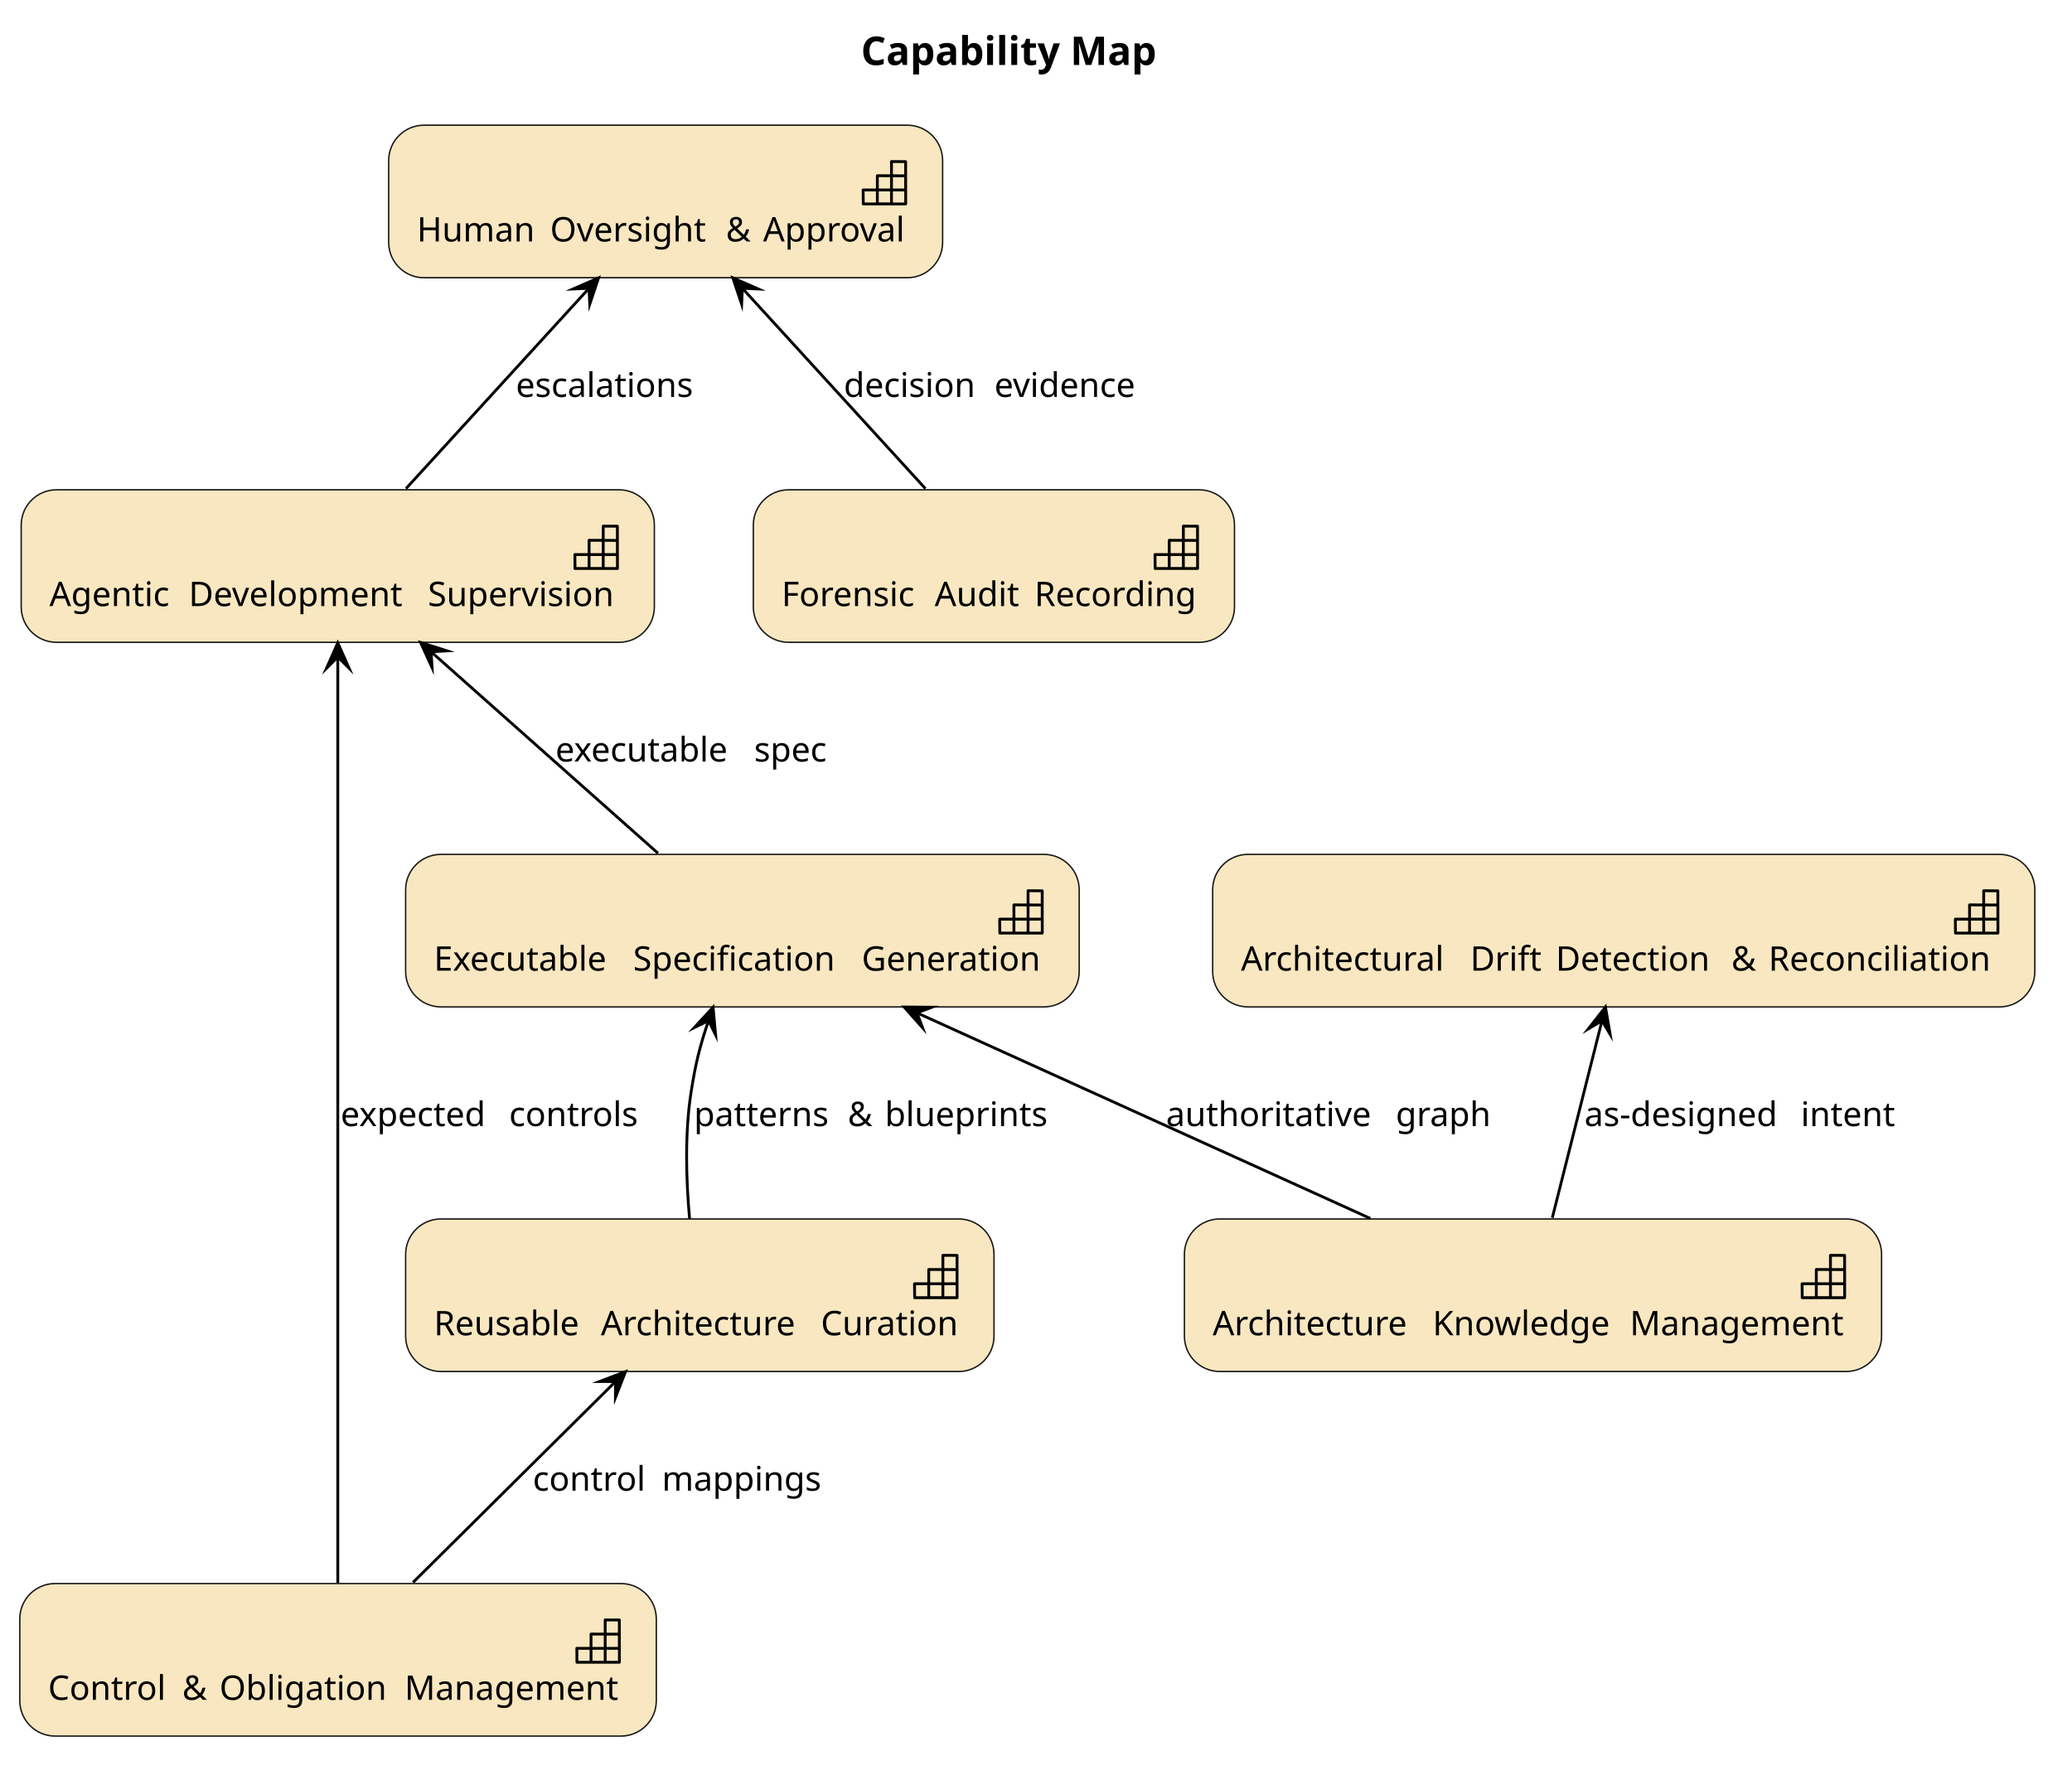
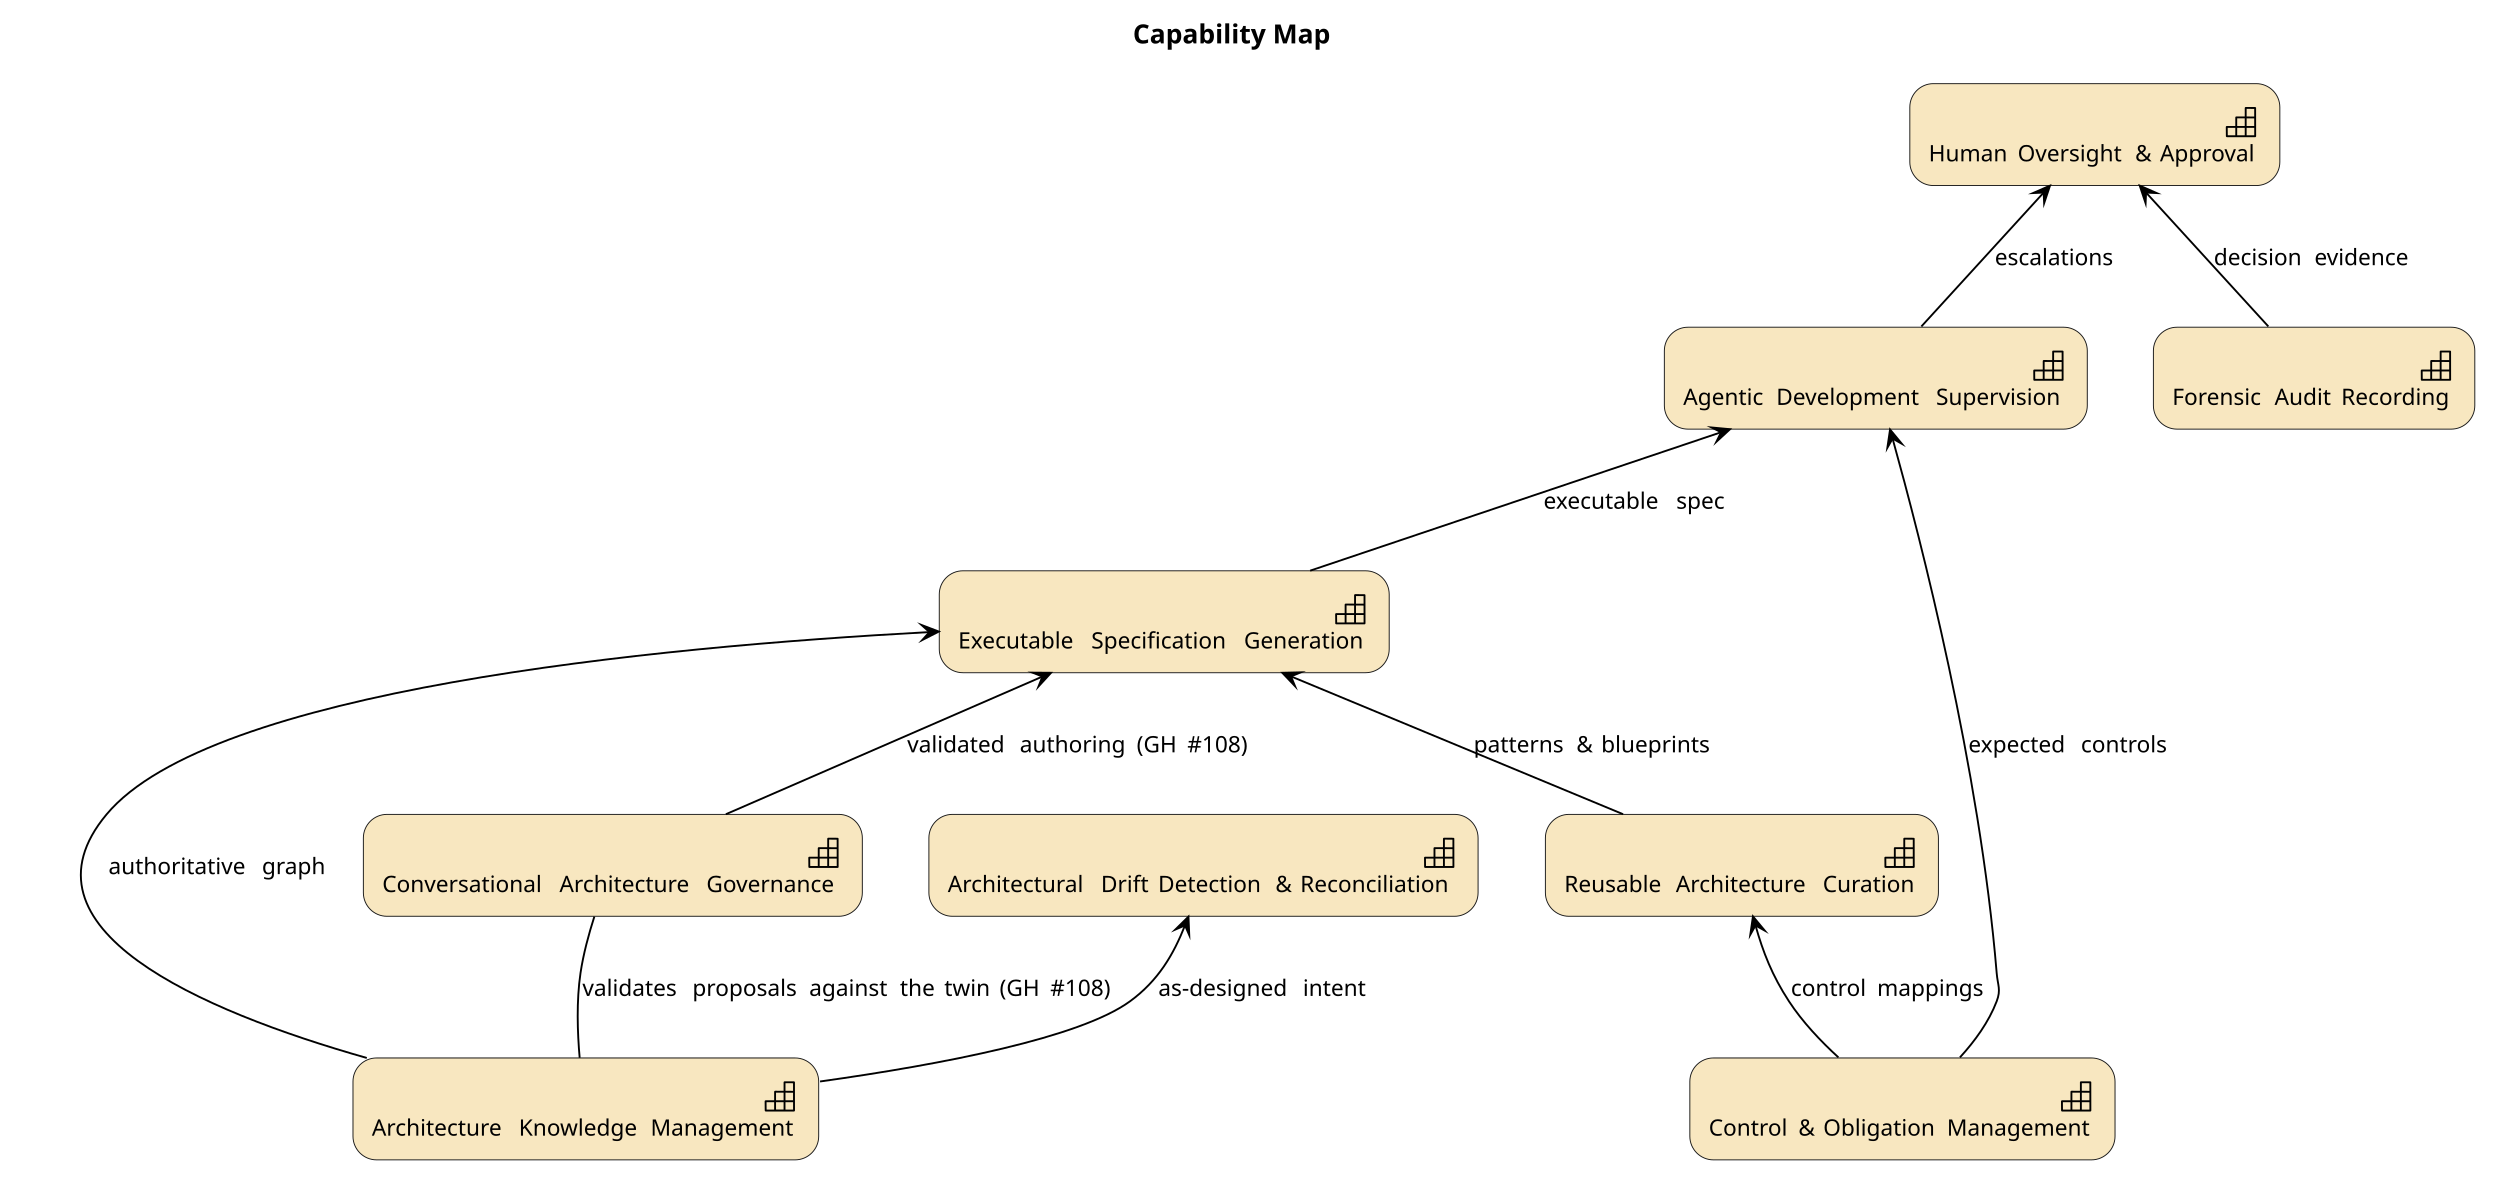
- <svg xmlns="http://www.w3.org/2000/svg" version="1.1" data-diagram-type="DESCRIPTION" style="width:733px;height:628px;background:#FFFFFF;" width="733px" height="628px" viewBox="0 0 733 628" zoomAndPan="magnify" preserveAspectRatio="none" contentStyleType="text/css">
+ <svg xmlns="http://www.w3.org/2000/svg" version="1.1" data-diagram-type="DESCRIPTION" style="width:1324px;height:628px;background:#FFFFFF;" width="1324px" height="628px" viewBox="0 0 1324 628" zoomAndPan="magnify" preserveAspectRatio="none" contentStyleType="text/css">
  <defs />
  <g font-family="sans-serif" lengthAdjust="spacing">
    <g class="title" data-source-line="3">
-       <text x="304.574" y="22.995" fill="#000" font-size="14" textLength="117.701" font-weight="700">Capability Map</text>
+       <text x="599.978" y="22.995" fill="#000" font-size="14" textLength="117.701" font-weight="700">Capability Map</text>
    </g>
    <g class="entity" data-qualified-name="e_id18ec07397a9d5f" id="ent0001" data-source-line="92">
-       <rect x="419" y="431.297" width="246.635" height="53.969" fill="#F8E7C0" style="stroke:#181818;stroke-width:0.5;" rx="12.5" ry="12.5" />
-       <path d="M647.552,443.661 A0.5,0.5 0 0 0 647.048,444.161 L647.048,448.686 L642.546,448.665 A0.5,0.5 0 0 0 642.044,449.165 L642.044,453.718 L637.517,453.718 A0.5,0.5 0 0 0 637.016,454.221 L637.063,459.157 A0.5,0.5 0 0 0 637.564,459.651 L652.578,459.651 A0.5,0.5 0 0 0 653.078,459.151 L653.054,444.184 A0.5,0.5 0 0 0 652.556,443.684 M648.048,444.663 L652.054,444.683 L652.06,448.71 L648.048,448.69 M643.044,449.667 L647.048,449.686 L647.048,453.718 L643.044,453.718 M648.048,449.69 L652.054,449.71 L652.054,453.718 L648.048,453.718 M638.021,454.718 L642.044,454.718 L642.044,458.651 L638.06,458.651 M643.044,454.718 L647.048,454.718 L647.048,458.627 L643.044,458.627 M648.048,454.718 L652.07,454.718 L652.077,458.651 L648.048,458.651" fill="#000" />
-       <text x="429" y="472.436" fill="#000" font-size="12" textLength="73.992" font-family="Verdana">Architecture</text>
-       <text x="502.992" y="472.436" fill="#000" font-size="12" font-family="Verdana"> </text>
-       <text x="506.807" y="472.436" fill="#000" font-size="12" textLength="65.965" font-family="Verdana">Knowledge</text>
-       <text x="572.771" y="472.436" fill="#000" font-size="12" font-family="Verdana"> </text>
-       <text x="576.586" y="472.436" fill="#000" font-size="12" textLength="79.049" font-family="Verdana">Management</text>
+       <rect x="186.94" y="560.297" width="246.635" height="53.969" fill="#F8E7C0" style="stroke:#181818;stroke-width:0.5;" rx="12.5" ry="12.5" />
+       <path d="M415.492,572.661 A0.5,0.5 0 0 0 414.988,573.161 L414.988,577.686 L410.486,577.665 A0.5,0.5 0 0 0 409.984,578.165 L409.984,582.718 L405.457,582.718 A0.5,0.5 0 0 0 404.956,583.221 L405.003,588.157 A0.5,0.5 0 0 0 405.504,588.651 L420.518,588.651 A0.5,0.5 0 0 0 421.018,588.151 L420.994,573.184 A0.5,0.5 0 0 0 420.496,572.684 M415.988,573.663 L419.994,573.683 L420,577.71 L415.988,577.69 M410.984,578.667 L414.988,578.686 L414.988,582.718 L410.984,582.718 M415.988,578.69 L419.994,578.71 L419.994,582.718 L415.988,582.718 M405.961,583.718 L409.984,583.718 L409.984,587.651 L406,587.651 M410.984,583.718 L414.988,583.718 L414.988,587.627 L410.984,587.627 M415.988,583.718 L420.01,583.718 L420.017,587.651 L415.988,587.651" fill="#000" />
+       <text x="196.94" y="601.436" fill="#000" font-size="12" textLength="73.992" font-family="Verdana">Architecture</text>
+       <text x="270.932" y="601.436" fill="#000" font-size="12" font-family="Verdana"> </text>
+       <text x="274.747" y="601.436" fill="#000" font-size="12" textLength="65.965" font-family="Verdana">Knowledge</text>
+       <text x="340.711" y="601.436" fill="#000" font-size="12" font-family="Verdana"> </text>
+       <text x="344.526" y="601.436" fill="#000" font-size="12" textLength="79.049" font-family="Verdana">Management</text>
    </g>
    <g class="entity" data-qualified-name="e_idafba1b4ab1e756" id="ent0002" data-source-line="92">
-       <rect x="143.5" y="302.297" width="238.279" height="53.969" fill="#F8E7C0" style="stroke:#181818;stroke-width:0.5;" rx="12.5" ry="12.5" />
-       <path d="M363.696,314.661 A0.5,0.5 0 0 0 363.192,315.161 L363.192,319.686 L358.69,319.665 A0.5,0.5 0 0 0 358.189,320.165 L358.189,324.718 L353.661,324.718 A0.5,0.5 0 0 0 353.161,325.221 L353.208,330.157 A0.5,0.5 0 0 0 353.708,330.651 L368.722,330.651 A0.5,0.5 0 0 0 369.222,330.151 L369.199,315.184 A0.5,0.5 0 0 0 368.701,314.684 M364.192,315.663 L368.198,315.683 L368.204,319.71 L364.192,319.69 M359.189,320.667 L363.192,320.686 L363.192,324.718 L359.189,324.718 M364.192,320.69 L368.198,320.71 L368.198,324.718 L364.192,324.718 M354.165,325.718 L358.189,325.718 L358.189,329.651 L354.205,329.651 M359.189,325.718 L363.193,325.718 L363.193,329.627 L359.189,329.627 M364.193,325.718 L368.214,325.718 L368.222,329.651 L364.193,329.651" fill="#000" />
-       <text x="153.5" y="343.436" fill="#000" font-size="12" textLength="66.662" font-family="Verdana">Executable</text>
-       <text x="220.162" y="343.436" fill="#000" font-size="12" font-family="Verdana"> </text>
-       <text x="223.977" y="343.436" fill="#000" font-size="12" textLength="77.045" font-family="Verdana">Specification</text>
-       <text x="301.021" y="343.436" fill="#000" font-size="12" font-family="Verdana"> </text>
-       <text x="304.836" y="343.436" fill="#000" font-size="12" textLength="66.943" font-family="Verdana">Generation</text>
+       <rect x="497.44" y="302.297" width="238.279" height="53.969" fill="#F8E7C0" style="stroke:#181818;stroke-width:0.5;" rx="12.5" ry="12.5" />
+       <path d="M717.636,314.661 A0.5,0.5 0 0 0 717.132,315.161 L717.132,319.686 L712.63,319.665 A0.5,0.5 0 0 0 712.129,320.165 L712.129,324.718 L707.601,324.718 A0.5,0.5 0 0 0 707.101,325.221 L707.148,330.157 A0.5,0.5 0 0 0 707.648,330.651 L722.662,330.651 A0.5,0.5 0 0 0 723.162,330.151 L723.139,315.184 A0.5,0.5 0 0 0 722.641,314.684 M718.132,315.663 L722.138,315.683 L722.144,319.71 L718.132,319.69 M713.129,320.667 L717.132,320.686 L717.132,324.718 L713.129,324.718 M718.132,320.69 L722.138,320.71 L722.138,324.718 L718.132,324.718 M708.105,325.718 L712.129,325.718 L712.129,329.651 L708.145,329.651 M713.129,325.718 L717.133,325.718 L717.133,329.627 L713.129,329.627 M718.133,325.718 L722.154,325.718 L722.162,329.651 L718.133,329.651" fill="#000" />
+       <text x="507.44" y="343.436" fill="#000" font-size="12" textLength="66.662" font-family="Verdana">Executable</text>
+       <text x="574.102" y="343.436" fill="#000" font-size="12" font-family="Verdana"> </text>
+       <text x="577.917" y="343.436" fill="#000" font-size="12" textLength="77.045" font-family="Verdana">Specification</text>
+       <text x="654.961" y="343.436" fill="#000" font-size="12" font-family="Verdana"> </text>
+       <text x="658.776" y="343.436" fill="#000" font-size="12" textLength="66.943" font-family="Verdana">Generation</text>
    </g>
    <g class="entity" data-qualified-name="e_id4a1c34ab69d151" id="ent0003" data-source-line="92">
-       <rect x="7.5" y="173.297" width="223.988" height="53.969" fill="#F8E7C0" style="stroke:#181818;stroke-width:0.5;" rx="12.5" ry="12.5" />
-       <path d="M213.405,185.661 A0.5,0.5 0 0 0 212.901,186.161 L212.901,190.686 L208.399,190.665 A0.5,0.5 0 0 0 207.898,191.165 L207.898,195.718 L203.37,195.718 A0.5,0.5 0 0 0 202.87,196.221 L202.917,201.157 A0.5,0.5 0 0 0 203.417,201.651 L218.431,201.651 A0.5,0.5 0 0 0 218.931,201.151 L218.908,186.184 A0.5,0.5 0 0 0 218.409,185.684 M213.901,186.663 L217.907,186.683 L217.913,190.71 L213.901,190.69 M208.898,191.667 L212.901,191.686 L212.901,195.718 L208.898,195.718 M213.901,191.69 L217.907,191.71 L217.907,195.718 L213.901,195.718 M203.874,196.718 L207.898,196.718 L207.898,200.651 L203.914,200.651 M208.898,196.718 L212.902,196.718 L212.902,200.627 L208.898,200.627 M213.902,196.718 L217.923,196.718 L217.931,200.651 L213.902,200.651" fill="#000" />
-       <text x="17.5" y="214.436" fill="#000" font-size="12" textLength="45.451" font-family="Verdana">Agentic</text>
-       <text x="62.951" y="214.436" fill="#000" font-size="12" font-family="Verdana"> </text>
-       <text x="66.766" y="214.436" fill="#000" font-size="12" textLength="80.783" font-family="Verdana">Development</text>
-       <text x="147.549" y="214.436" fill="#000" font-size="12" font-family="Verdana"> </text>
-       <text x="151.363" y="214.436" fill="#000" font-size="12" textLength="70.125" font-family="Verdana">Supervision</text>
+       <rect x="881.44" y="173.297" width="223.988" height="53.969" fill="#F8E7C0" style="stroke:#181818;stroke-width:0.5;" rx="12.5" ry="12.5" />
+       <path d="M1087.345,185.661 A0.5,0.5 0 0 0 1086.841,186.161 L1086.841,190.686 L1082.339,190.665 A0.5,0.5 0 0 0 1081.838,191.165 L1081.838,195.718 L1077.31,195.718 A0.5,0.5 0 0 0 1076.81,196.221 L1076.857,201.157 A0.5,0.5 0 0 0 1077.357,201.651 L1092.371,201.651 A0.5,0.5 0 0 0 1092.871,201.151 L1092.848,186.184 A0.5,0.5 0 0 0 1092.349,185.684 M1087.841,186.663 L1091.847,186.683 L1091.853,190.71 L1087.841,190.69 M1082.838,191.667 L1086.841,191.686 L1086.841,195.718 L1082.838,195.718 M1087.841,191.69 L1091.847,191.71 L1091.847,195.718 L1087.841,195.718 M1077.814,196.718 L1081.838,196.718 L1081.838,200.651 L1077.854,200.651 M1082.838,196.718 L1086.842,196.718 L1086.842,200.627 L1082.838,200.627 M1087.842,196.718 L1091.863,196.718 L1091.871,200.651 L1087.842,200.651" fill="#000" />
+       <text x="891.44" y="214.436" fill="#000" font-size="12" textLength="45.451" font-family="Verdana">Agentic</text>
+       <text x="936.891" y="214.436" fill="#000" font-size="12" font-family="Verdana"> </text>
+       <text x="940.706" y="214.436" fill="#000" font-size="12" textLength="80.783" font-family="Verdana">Development</text>
+       <text x="1021.489" y="214.436" fill="#000" font-size="12" font-family="Verdana"> </text>
+       <text x="1025.303" y="214.436" fill="#000" font-size="12" textLength="70.125" font-family="Verdana">Supervision</text>
    </g>
    <g class="entity" data-qualified-name="e_idc29413a2099958" id="ent0004" data-source-line="92">
-       <rect x="266.5" y="173.297" width="170.217" height="53.969" fill="#F8E7C0" style="stroke:#181818;stroke-width:0.5;" rx="12.5" ry="12.5" />
-       <path d="M418.634,185.661 A0.5,0.5 0 0 0 418.13,186.161 L418.13,190.686 L413.628,190.665 A0.5,0.5 0 0 0 413.126,191.165 L413.126,195.718 L408.599,195.718 A0.5,0.5 0 0 0 408.098,196.221 L408.145,201.157 A0.5,0.5 0 0 0 408.646,201.651 L423.66,201.651 A0.5,0.5 0 0 0 424.16,201.151 L424.136,186.184 A0.5,0.5 0 0 0 423.638,185.684 M419.13,186.663 L423.136,186.683 L423.142,190.71 L419.13,190.69 M414.126,191.667 L418.13,191.686 L418.13,195.718 L414.126,195.718 M419.13,191.69 L423.136,191.71 L423.136,195.718 L419.13,195.718 M409.103,196.718 L413.126,196.718 L413.126,200.651 L409.142,200.651 M414.126,196.718 L418.13,196.718 L418.13,200.627 L414.126,200.627 M419.13,196.718 L423.152,196.718 L423.159,200.651 L419.13,200.651" fill="#000" />
-       <text x="276.5" y="214.436" fill="#000" font-size="12" textLength="50.35" font-family="Verdana">Forensic</text>
-       <text x="326.85" y="214.436" fill="#000" font-size="12" font-family="Verdana"> </text>
-       <text x="330.664" y="214.436" fill="#000" font-size="12" textLength="31.471" font-family="Verdana">Audit</text>
-       <text x="362.135" y="214.436" fill="#000" font-size="12" font-family="Verdana"> </text>
-       <text x="365.949" y="214.436" fill="#000" font-size="12" textLength="60.768" font-family="Verdana">Recording</text>
+       <rect x="1140.44" y="173.297" width="170.217" height="53.969" fill="#F8E7C0" style="stroke:#181818;stroke-width:0.5;" rx="12.5" ry="12.5" />
+       <path d="M1292.574,185.661 A0.5,0.5 0 0 0 1292.07,186.161 L1292.07,190.686 L1287.568,190.665 A0.5,0.5 0 0 0 1287.066,191.165 L1287.066,195.718 L1282.539,195.718 A0.5,0.5 0 0 0 1282.038,196.221 L1282.085,201.157 A0.5,0.5 0 0 0 1282.586,201.651 L1297.6,201.651 A0.5,0.5 0 0 0 1298.1,201.151 L1298.076,186.184 A0.5,0.5 0 0 0 1297.578,185.684 M1293.07,186.663 L1297.076,186.683 L1297.082,190.71 L1293.07,190.69 M1288.066,191.667 L1292.07,191.686 L1292.07,195.718 L1288.066,195.718 M1293.07,191.69 L1297.076,191.71 L1297.076,195.718 L1293.07,195.718 M1283.043,196.718 L1287.066,196.718 L1287.066,200.651 L1283.082,200.651 M1288.066,196.718 L1292.07,196.718 L1292.07,200.627 L1288.066,200.627 M1293.07,196.718 L1297.092,196.718 L1297.099,200.651 L1293.07,200.651" fill="#000" />
+       <text x="1150.44" y="214.436" fill="#000" font-size="12" textLength="50.35" font-family="Verdana">Forensic</text>
+       <text x="1200.79" y="214.436" fill="#000" font-size="12" font-family="Verdana"> </text>
+       <text x="1204.604" y="214.436" fill="#000" font-size="12" textLength="31.471" font-family="Verdana">Audit</text>
+       <text x="1236.075" y="214.436" fill="#000" font-size="12" font-family="Verdana"> </text>
+       <text x="1239.889" y="214.436" fill="#000" font-size="12" textLength="60.768" font-family="Verdana">Recording</text>
    </g>
    <g class="entity" data-qualified-name="e_id41aa3eb894c852" id="ent0005" data-source-line="92">
-       <rect x="429" y="302.297" width="290.85" height="53.969" fill="#F8E7C0" style="stroke:#181818;stroke-width:0.5;" rx="12.5" ry="12.5" />
-       <path d="M701.767,314.661 A0.5,0.5 0 0 0 701.263,315.161 L701.263,319.686 L696.761,319.665 A0.5,0.5 0 0 0 696.259,320.165 L696.259,324.718 L691.731,324.718 A0.5,0.5 0 0 0 691.231,325.221 L691.278,330.157 A0.5,0.5 0 0 0 691.779,330.651 L706.793,330.651 A0.5,0.5 0 0 0 707.293,330.151 L707.269,315.184 A0.5,0.5 0 0 0 706.771,314.684 M702.263,315.663 L706.269,315.683 L706.274,319.71 L702.263,319.69 M697.259,320.667 L701.263,320.686 L701.263,324.718 L697.259,324.718 M702.263,320.69 L706.269,320.71 L706.269,324.718 L702.263,324.718 M692.236,325.718 L696.259,325.718 L696.259,329.651 L692.275,329.651 M697.259,325.718 L701.263,325.718 L701.263,329.627 L697.259,329.627 M702.263,325.718 L706.284,325.718 L706.292,329.651 L702.263,329.651" fill="#000" />
-       <text x="439" y="343.436" fill="#000" font-size="12" textLength="77.297" font-family="Verdana">Architectural</text>
-       <text x="516.297" y="343.436" fill="#000" font-size="12" font-family="Verdana"> </text>
-       <text x="520.111" y="343.436" fill="#000" font-size="12" textLength="26.438" font-family="Verdana">Drift</text>
-       <text x="546.549" y="343.436" fill="#000" font-size="12" font-family="Verdana"> </text>
-       <text x="550.363" y="343.436" fill="#000" font-size="12" textLength="58.295" font-family="Verdana">Detection</text>
-       <text x="608.658" y="343.436" fill="#000" font-size="12" font-family="Verdana"> </text>
-       <text x="612.473" y="343.436" fill="#000" font-size="12" font-family="Verdana">&amp;</text>
-       <text x="621.83" y="343.436" fill="#000" font-size="12" font-family="Verdana"> </text>
-       <text x="625.645" y="343.436" fill="#000" font-size="12" textLength="84.205" font-family="Verdana">Reconciliation</text>
+       <rect x="491.94" y="431.297" width="290.85" height="53.969" fill="#F8E7C0" style="stroke:#181818;stroke-width:0.5;" rx="12.5" ry="12.5" />
+       <path d="M764.707,443.661 A0.5,0.5 0 0 0 764.203,444.161 L764.203,448.686 L759.701,448.665 A0.5,0.5 0 0 0 759.199,449.165 L759.199,453.718 L754.671,453.718 A0.5,0.5 0 0 0 754.171,454.221 L754.218,459.157 A0.5,0.5 0 0 0 754.719,459.651 L769.733,459.651 A0.5,0.5 0 0 0 770.233,459.151 L770.209,444.184 A0.5,0.5 0 0 0 769.711,443.684 M765.203,444.663 L769.209,444.683 L769.214,448.71 L765.203,448.69 M760.199,449.667 L764.203,449.686 L764.203,453.718 L760.199,453.718 M765.203,449.69 L769.209,449.71 L769.209,453.718 L765.203,453.718 M755.176,454.718 L759.199,454.718 L759.199,458.651 L755.215,458.651 M760.199,454.718 L764.203,454.718 L764.203,458.627 L760.199,458.627 M765.203,454.718 L769.224,454.718 L769.232,458.651 L765.203,458.651" fill="#000" />
+       <text x="501.94" y="472.436" fill="#000" font-size="12" textLength="77.297" font-family="Verdana">Architectural</text>
+       <text x="579.237" y="472.436" fill="#000" font-size="12" font-family="Verdana"> </text>
+       <text x="583.051" y="472.436" fill="#000" font-size="12" textLength="26.438" font-family="Verdana">Drift</text>
+       <text x="609.489" y="472.436" fill="#000" font-size="12" font-family="Verdana"> </text>
+       <text x="613.303" y="472.436" fill="#000" font-size="12" textLength="58.295" font-family="Verdana">Detection</text>
+       <text x="671.598" y="472.436" fill="#000" font-size="12" font-family="Verdana"> </text>
+       <text x="675.413" y="472.436" fill="#000" font-size="12" font-family="Verdana">&amp;</text>
+       <text x="684.77" y="472.436" fill="#000" font-size="12" font-family="Verdana"> </text>
+       <text x="688.585" y="472.436" fill="#000" font-size="12" textLength="84.205" font-family="Verdana">Reconciliation</text>
    </g>
    <g class="entity" data-qualified-name="e_id08f340a094e552" id="ent0006" data-source-line="92">
-       <rect x="137.5" y="44.297" width="195.963" height="53.969" fill="#F8E7C0" style="stroke:#181818;stroke-width:0.5;" rx="12.5" ry="12.5" />
-       <path d="M315.38,56.661 A0.5,0.5 0 0 0 314.876,57.161 L314.876,61.686 L310.374,61.665 A0.5,0.5 0 0 0 309.872,62.165 L309.872,66.718 L305.345,66.718 A0.5,0.5 0 0 0 304.845,67.221 L304.892,72.157 A0.5,0.5 0 0 0 305.392,72.651 L320.406,72.651 A0.5,0.5 0 0 0 320.906,72.151 L320.882,57.184 A0.5,0.5 0 0 0 320.384,56.684 M315.876,57.663 L319.882,57.683 L319.888,61.71 L315.876,61.69 M310.872,62.667 L314.876,62.686 L314.876,66.718 L310.872,66.718 M315.876,62.69 L319.882,62.71 L319.882,66.718 L315.876,66.718 M305.849,67.718 L309.872,67.718 L309.872,71.651 L305.888,71.651 M310.872,67.718 L314.876,67.718 L314.876,71.627 L310.872,71.627 M315.876,67.718 L319.898,67.718 L319.906,71.651 L315.876,71.651" fill="#000" />
-       <text x="147.5" y="85.436" fill="#000" font-size="12" textLength="43.277" font-family="Verdana">Human</text>
-       <text x="190.777" y="85.436" fill="#000" font-size="12" font-family="Verdana"> </text>
-       <text x="194.592" y="85.436" fill="#000" font-size="12" textLength="58.377" font-family="Verdana">Oversight</text>
-       <text x="252.969" y="85.436" fill="#000" font-size="12" font-family="Verdana"> </text>
-       <text x="256.783" y="85.436" fill="#000" font-size="12" font-family="Verdana">&amp;</text>
-       <text x="266.141" y="85.436" fill="#000" font-size="12" font-family="Verdana"> </text>
-       <text x="269.955" y="85.436" fill="#000" font-size="12" textLength="53.508" font-family="Verdana">Approval</text>
+       <rect x="1011.44" y="44.297" width="195.963" height="53.969" fill="#F8E7C0" style="stroke:#181818;stroke-width:0.5;" rx="12.5" ry="12.5" />
+       <path d="M1189.32,56.661 A0.5,0.5 0 0 0 1188.816,57.161 L1188.816,61.686 L1184.314,61.665 A0.5,0.5 0 0 0 1183.812,62.165 L1183.812,66.718 L1179.285,66.718 A0.5,0.5 0 0 0 1178.785,67.221 L1178.832,72.157 A0.5,0.5 0 0 0 1179.332,72.651 L1194.346,72.651 A0.5,0.5 0 0 0 1194.846,72.151 L1194.822,57.184 A0.5,0.5 0 0 0 1194.324,56.684 M1189.816,57.663 L1193.822,57.683 L1193.828,61.71 L1189.816,61.69 M1184.812,62.667 L1188.816,62.686 L1188.816,66.718 L1184.812,66.718 M1189.816,62.69 L1193.822,62.71 L1193.822,66.718 L1189.816,66.718 M1179.789,67.718 L1183.812,67.718 L1183.812,71.651 L1179.828,71.651 M1184.812,67.718 L1188.816,67.718 L1188.816,71.627 L1184.812,71.627 M1189.816,67.718 L1193.838,67.718 L1193.846,71.651 L1189.816,71.651" fill="#000" />
+       <text x="1021.44" y="85.436" fill="#000" font-size="12" textLength="43.277" font-family="Verdana">Human</text>
+       <text x="1064.717" y="85.436" fill="#000" font-size="12" font-family="Verdana"> </text>
+       <text x="1068.532" y="85.436" fill="#000" font-size="12" textLength="58.377" font-family="Verdana">Oversight</text>
+       <text x="1126.909" y="85.436" fill="#000" font-size="12" font-family="Verdana"> </text>
+       <text x="1130.723" y="85.436" fill="#000" font-size="12" font-family="Verdana">&amp;</text>
+       <text x="1140.081" y="85.436" fill="#000" font-size="12" font-family="Verdana"> </text>
+       <text x="1143.895" y="85.436" fill="#000" font-size="12" textLength="53.508" font-family="Verdana">Approval</text>
    </g>
    <g class="entity" data-qualified-name="e_id72468b5b403450" id="ent0007" data-source-line="92">
-       <rect x="7" y="560.297" width="225.178" height="53.969" fill="#F8E7C0" style="stroke:#181818;stroke-width:0.5;" rx="12.5" ry="12.5" />
-       <path d="M214.095,572.661 A0.5,0.5 0 0 0 213.591,573.161 L213.591,577.686 L209.089,577.665 A0.5,0.5 0 0 0 208.587,578.165 L208.587,582.718 L204.06,582.718 A0.5,0.5 0 0 0 203.559,583.221 L203.606,588.157 A0.5,0.5 0 0 0 204.107,588.651 L219.121,588.651 A0.5,0.5 0 0 0 219.621,588.151 L219.597,573.184 A0.5,0.5 0 0 0 219.099,572.684 M214.591,573.663 L218.597,573.683 L218.603,577.71 L214.591,577.69 M209.587,578.667 L213.591,578.686 L213.591,582.718 L209.587,582.718 M214.591,578.69 L218.597,578.71 L218.597,582.718 L214.591,582.718 M204.564,583.718 L208.587,583.718 L208.587,587.651 L204.603,587.651 M209.587,583.718 L213.591,583.718 L213.591,587.627 L209.587,587.627 M214.591,583.718 L218.613,583.718 L218.62,587.651 L214.591,587.651" fill="#000" />
-       <text x="17" y="601.436" fill="#000" font-size="12" textLength="43.641" font-family="Verdana">Control</text>
-       <text x="60.641" y="601.436" fill="#000" font-size="12" font-family="Verdana"> </text>
-       <text x="64.455" y="601.436" fill="#000" font-size="12" font-family="Verdana">&amp;</text>
-       <text x="73.813" y="601.436" fill="#000" font-size="12" font-family="Verdana"> </text>
-       <text x="77.627" y="601.436" fill="#000" font-size="12" textLength="61.688" font-family="Verdana">Obligation</text>
-       <text x="139.314" y="601.436" fill="#000" font-size="12" font-family="Verdana"> </text>
-       <text x="143.129" y="601.436" fill="#000" font-size="12" textLength="79.049" font-family="Verdana">Management</text>
+       <rect x="894.94" y="560.297" width="225.178" height="53.969" fill="#F8E7C0" style="stroke:#181818;stroke-width:0.5;" rx="12.5" ry="12.5" />
+       <path d="M1102.035,572.661 A0.5,0.5 0 0 0 1101.531,573.161 L1101.531,577.686 L1097.029,577.665 A0.5,0.5 0 0 0 1096.527,578.165 L1096.527,582.718 L1092,582.718 A0.5,0.5 0 0 0 1091.499,583.221 L1091.546,588.157 A0.5,0.5 0 0 0 1092.047,588.651 L1107.061,588.651 A0.5,0.5 0 0 0 1107.561,588.151 L1107.537,573.184 A0.5,0.5 0 0 0 1107.039,572.684 M1102.531,573.663 L1106.537,573.683 L1106.543,577.71 L1102.531,577.69 M1097.527,578.667 L1101.531,578.686 L1101.531,582.718 L1097.527,582.718 M1102.531,578.69 L1106.537,578.71 L1106.537,582.718 L1102.531,582.718 M1092.504,583.718 L1096.527,583.718 L1096.527,587.651 L1092.543,587.651 M1097.527,583.718 L1101.531,583.718 L1101.531,587.627 L1097.527,587.627 M1102.531,583.718 L1106.553,583.718 L1106.56,587.651 L1102.531,587.651" fill="#000" />
+       <text x="904.94" y="601.436" fill="#000" font-size="12" textLength="43.641" font-family="Verdana">Control</text>
+       <text x="948.581" y="601.436" fill="#000" font-size="12" font-family="Verdana"> </text>
+       <text x="952.395" y="601.436" fill="#000" font-size="12" font-family="Verdana">&amp;</text>
+       <text x="961.752" y="601.436" fill="#000" font-size="12" font-family="Verdana"> </text>
+       <text x="965.567" y="601.436" fill="#000" font-size="12" textLength="61.688" font-family="Verdana">Obligation</text>
+       <text x="1027.254" y="601.436" fill="#000" font-size="12" font-family="Verdana"> </text>
+       <text x="1031.069" y="601.436" fill="#000" font-size="12" textLength="79.049" font-family="Verdana">Management</text>
    </g>
    <g class="entity" data-qualified-name="e_id752d1de3794f5f" id="ent0008" data-source-line="92">
-       <rect x="143.5" y="431.297" width="208.145" height="53.969" fill="#F8E7C0" style="stroke:#181818;stroke-width:0.5;" rx="12.5" ry="12.5" />
-       <path d="M333.562,443.661 A0.5,0.5 0 0 0 333.058,444.161 L333.058,448.686 L328.556,448.665 A0.5,0.5 0 0 0 328.054,449.165 L328.054,453.718 L323.526,453.718 A0.5,0.5 0 0 0 323.026,454.221 L323.073,459.157 A0.5,0.5 0 0 0 323.573,459.651 L338.587,459.651 A0.5,0.5 0 0 0 339.088,459.151 L339.064,444.184 A0.5,0.5 0 0 0 338.566,443.684 M334.058,444.663 L338.064,444.683 L338.069,448.71 L334.058,448.69 M329.054,449.667 L333.058,449.686 L333.058,453.718 L329.054,453.718 M334.058,449.69 L338.064,449.71 L338.064,453.718 L334.058,453.718 M324.031,454.718 L328.054,454.718 L328.054,458.651 L324.07,458.651 M329.054,454.718 L333.058,454.718 L333.058,458.627 L329.054,458.627 M334.058,454.718 L338.079,454.718 L338.087,458.651 L334.058,458.651" fill="#000" />
-       <text x="153.5" y="472.436" fill="#000" font-size="12" textLength="55.266" font-family="Verdana">Reusable</text>
-       <text x="208.766" y="472.436" fill="#000" font-size="12" font-family="Verdana"> </text>
-       <text x="212.58" y="472.436" fill="#000" font-size="12" textLength="73.992" font-family="Verdana">Architecture</text>
-       <text x="286.572" y="472.436" fill="#000" font-size="12" font-family="Verdana"> </text>
-       <text x="290.387" y="472.436" fill="#000" font-size="12" textLength="51.258" font-family="Verdana">Curation</text>
+       <rect x="818.44" y="431.297" width="208.145" height="53.969" fill="#F8E7C0" style="stroke:#181818;stroke-width:0.5;" rx="12.5" ry="12.5" />
+       <path d="M1008.502,443.661 A0.5,0.5 0 0 0 1007.998,444.161 L1007.998,448.686 L1003.496,448.665 A0.5,0.5 0 0 0 1002.994,449.165 L1002.994,453.718 L998.466,453.718 A0.5,0.5 0 0 0 997.966,454.221 L998.013,459.157 A0.5,0.5 0 0 0 998.513,459.651 L1013.527,459.651 A0.5,0.5 0 0 0 1014.028,459.151 L1014.004,444.184 A0.5,0.5 0 0 0 1013.506,443.684 M1008.998,444.663 L1013.004,444.683 L1013.009,448.71 L1008.998,448.69 M1003.994,449.667 L1007.998,449.686 L1007.998,453.718 L1003.994,453.718 M1008.998,449.69 L1013.004,449.71 L1013.004,453.718 L1008.998,453.718 M998.971,454.718 L1002.994,454.718 L1002.994,458.651 L999.01,458.651 M1003.994,454.718 L1007.998,454.718 L1007.998,458.627 L1003.994,458.627 M1008.998,454.718 L1013.019,454.718 L1013.027,458.651 L1008.998,458.651" fill="#000" />
+       <text x="828.44" y="472.436" fill="#000" font-size="12" textLength="55.266" font-family="Verdana">Reusable</text>
+       <text x="883.706" y="472.436" fill="#000" font-size="12" font-family="Verdana"> </text>
+       <text x="887.52" y="472.436" fill="#000" font-size="12" textLength="73.992" font-family="Verdana">Architecture</text>
+       <text x="961.512" y="472.436" fill="#000" font-size="12" font-family="Verdana"> </text>
+       <text x="965.327" y="472.436" fill="#000" font-size="12" textLength="51.258" font-family="Verdana">Curation</text>
    </g>
-     <g class="link" data-entity-1="ent0002" data-entity-2="ent0001" id="lnk10" data-source-line="349" data-link-type="dependency">
-       <path d="M324.394,358.372 C372.554,380.212 436.49,409.217 484.76,431.107" style="stroke:#000;stroke-width:1;" fill="none" id="e_idafba1b4ab1e756-backto-e_id18ec07397a9d5f" />
-       <polygon points="319.84,356.307,326.385,363.667,324.394,358.372,329.689,356.381,319.84,356.307" fill="#000" style="stroke:#000;stroke-width:1;stroke-linejoin:miter;stroke-miterlimit:10;" />
-       <text x="412.5" y="398.436" fill="#000" font-size="12" textLength="77.461" font-family="Verdana">authoritative</text>
-       <text x="489.961" y="398.436" fill="#000" font-size="12" font-family="Verdana"> </text>
-       <text x="493.775" y="398.436" fill="#000" font-size="12" textLength="35.127" font-family="Verdana">graph</text>
+     <g class="entity" data-qualified-name="e_id6c60f4feb89058" id="ent0009" data-source-line="92">
+       <rect x="192.44" y="431.297" width="264.248" height="53.969" fill="#F8E7C0" style="stroke:#181818;stroke-width:0.5;" rx="12.5" ry="12.5" />
+       <path d="M438.605,443.661 A0.5,0.5 0 0 0 438.101,444.161 L438.101,448.686 L433.599,448.665 A0.5,0.5 0 0 0 433.097,449.165 L433.097,453.718 L428.57,453.718 A0.5,0.5 0 0 0 428.07,454.221 L428.117,459.157 A0.5,0.5 0 0 0 428.617,459.651 L443.631,459.651 A0.5,0.5 0 0 0 444.131,459.151 L444.107,444.184 A0.5,0.5 0 0 0 443.609,443.684 M439.101,444.663 L443.107,444.683 L443.113,448.71 L439.101,448.69 M434.097,449.667 L438.101,449.686 L438.101,453.718 L434.097,453.718 M439.101,449.69 L443.107,449.71 L443.107,453.718 L439.101,453.718 M429.074,454.718 L433.098,454.718 L433.098,458.651 L429.113,458.651 M434.098,454.718 L438.102,454.718 L438.102,458.627 L434.098,458.627 M439.101,454.718 L443.123,454.718 L443.131,458.651 L439.102,458.651" fill="#000" />
+       <text x="202.44" y="472.436" fill="#000" font-size="12" textLength="90.023" font-family="Verdana">Conversational</text>
+       <text x="292.463" y="472.436" fill="#000" font-size="12" font-family="Verdana"> </text>
+       <text x="296.278" y="472.436" fill="#000" font-size="12" textLength="73.992" font-family="Verdana">Architecture</text>
+       <text x="370.27" y="472.436" fill="#000" font-size="12" font-family="Verdana"> </text>
+       <text x="374.085" y="472.436" fill="#000" font-size="12" textLength="72.604" font-family="Verdana">Governance</text>
    </g>
-     <g class="link" data-entity-1="ent0005" data-entity-2="ent0001" id="lnk12" data-source-line="349" data-link-type="dependency">
-       <path d="M566.727,361.155 C561.237,382.925 554.67,409.007 549.15,430.887" style="stroke:#000;stroke-width:1;" fill="none" id="e_id41aa3eb894c852-backto-e_id18ec07397a9d5f" />
-       <polygon points="567.95,356.307,561.871,364.056,566.727,361.155,569.628,366.012,567.95,356.307" fill="#000" style="stroke:#000;stroke-width:1;stroke-linejoin:miter;stroke-miterlimit:10;" />
-       <text x="560.5" y="398.436" fill="#000" font-size="12" textLength="72.744" font-family="Verdana">as-designed</text>
-       <text x="633.244" y="398.436" fill="#000" font-size="12" font-family="Verdana"> </text>
-       <text x="637.059" y="398.436" fill="#000" font-size="12" textLength="35.338" font-family="Verdana">intent</text>
+     <g class="link" data-entity-1="ent0002" data-entity-2="ent0001" id="lnk11" data-source-line="349" data-link-type="dependency">
+       <path d="M492.217,334.747 C344.777,342.727 111.48,365.447 56.44,431.297 C6,491.647 105.4,535.037 194.25,560.297" style="stroke:#000;stroke-width:1;" fill="none" id="e_idafba1b4ab1e756-backto-e_id18ec07397a9d5f" />
+       <polygon points="497.21,334.477,488.007,330.969,492.217,334.747,488.439,338.957,497.21,334.477" fill="#000" style="stroke:#000;stroke-width:1;stroke-linejoin:miter;stroke-miterlimit:10;" />
+       <text x="57.44" y="462.936" fill="#000" font-size="12" textLength="77.461" font-family="Verdana">authoritative</text>
+       <text x="134.901" y="462.936" fill="#000" font-size="12" font-family="Verdana"> </text>
+       <text x="138.715" y="462.936" fill="#000" font-size="12" textLength="35.127" font-family="Verdana">graph</text>
    </g>
-     <g class="link" data-entity-1="ent0002" data-entity-2="ent0008" id="lnk14" data-source-line="349" data-link-type="dependency">
-       <path d="M250.654,361.112 C247.504,370.402 246.07,376.307 244.5,386.297 C242.19,401.047 242.73,417.717 243.95,431.187" style="stroke:#000;stroke-width:1;" fill="none" id="e_idafba1b4ab1e756-backto-e_id752d1de3794f5f" />
-       <polygon points="252.26,356.377,245.582,363.616,250.654,361.112,253.158,366.185,252.26,356.377" fill="#000" style="stroke:#000;stroke-width:1;stroke-linejoin:miter;stroke-miterlimit:10;" />
-       <text x="245.5" y="398.436" fill="#000" font-size="12" textLength="50.555" font-family="Verdana">patterns</text>
-       <text x="296.055" y="398.436" fill="#000" font-size="12" font-family="Verdana"> </text>
-       <text x="299.869" y="398.436" fill="#000" font-size="12" font-family="Verdana">&amp;</text>
-       <text x="309.227" y="398.436" fill="#000" font-size="12" font-family="Verdana"> </text>
-       <text x="313.041" y="398.436" fill="#000" font-size="12" textLength="60.387" font-family="Verdana">blueprints</text>
+     <g class="link" data-entity-1="ent0005" data-entity-2="ent0001" id="lnk13" data-source-line="349" data-link-type="dependency">
+       <path d="M627.574,490.088 C621.504,505.468 613.44,519.357 598.44,530.297 C572.05,549.547 499.82,563.567 434.3,572.757" style="stroke:#000;stroke-width:1;" fill="none" id="e_id41aa3eb894c852-backto-e_id18ec07397a9d5f" />
+       <polygon points="629.41,485.437,622.385,492.34,627.574,490.088,629.827,495.277,629.41,485.437" fill="#000" style="stroke:#000;stroke-width:1;stroke-linejoin:miter;stroke-miterlimit:10;" />
+       <text x="613.44" y="527.436" fill="#000" font-size="12" textLength="72.744" font-family="Verdana">as-designed</text>
+       <text x="686.184" y="527.436" fill="#000" font-size="12" font-family="Verdana"> </text>
+       <text x="689.999" y="527.436" fill="#000" font-size="12" textLength="35.338" font-family="Verdana">intent</text>
    </g>
-     <g class="link" data-entity-1="ent0008" data-entity-2="ent0007" id="lnk16" data-source-line="349" data-link-type="dependency">
-       <path d="M217.741,488.829 C195.801,510.599 168.17,538.007 146.12,559.887" style="stroke:#000;stroke-width:1;" fill="none" id="e_id752d1de3794f5f-backto-e_id72468b5b403450" />
-       <polygon points="221.29,485.307,212.084,488.807,217.741,488.829,217.719,494.485,221.29,485.307" fill="#000" style="stroke:#000;stroke-width:1;stroke-linejoin:miter;stroke-miterlimit:10;" />
-       <text x="188.5" y="527.436" fill="#000" font-size="12" textLength="41.859" font-family="Verdana">control</text>
-       <text x="230.359" y="527.436" fill="#000" font-size="12" font-family="Verdana"> </text>
-       <text x="234.174" y="527.436" fill="#000" font-size="12" textLength="59.086" font-family="Verdana">mappings</text>
+     <g class="link" data-entity-1="ent0002" data-entity-2="ent0008" id="lnk15" data-source-line="349" data-link-type="dependency">
+       <path d="M683.718,358.223 C736.438,380.103 806.83,409.317 859.6,431.217" style="stroke:#000;stroke-width:1;" fill="none" id="e_idafba1b4ab1e756-backto-e_id752d1de3794f5f" />
+       <polygon points="679.1,356.307,685.879,363.451,683.718,358.223,688.946,356.062,679.1,356.307" fill="#000" style="stroke:#000;stroke-width:1;stroke-linejoin:miter;stroke-miterlimit:10;" />
+       <text x="780.44" y="398.436" fill="#000" font-size="12" textLength="50.555" font-family="Verdana">patterns</text>
+       <text x="830.995" y="398.436" fill="#000" font-size="12" font-family="Verdana"> </text>
+       <text x="834.809" y="398.436" fill="#000" font-size="12" font-family="Verdana">&amp;</text>
+       <text x="844.167" y="398.436" fill="#000" font-size="12" font-family="Verdana"> </text>
+       <text x="847.981" y="398.436" fill="#000" font-size="12" textLength="60.387" font-family="Verdana">blueprints</text>
    </g>
-     <g class="link" data-entity-1="ent0003" data-entity-2="ent0007" id="lnk18" data-source-line="349" data-link-type="dependency">
-       <path d="M119.5,232.457 C119.5,302.697 119.5,489.827 119.5,560.097" style="stroke:#000;stroke-width:1;" fill="none" id="e_id4a1c34ab69d151-backto-e_id72468b5b403450" />
-       <polygon points="119.5,227.457,115.5,236.457,119.5,232.457,123.5,236.457,119.5,227.457" fill="#000" style="stroke:#000;stroke-width:1;stroke-linejoin:miter;stroke-miterlimit:10;" />
-       <text x="120.5" y="398.436" fill="#000" font-size="12" textLength="55.787" font-family="Verdana">expected</text>
-       <text x="176.287" y="398.436" fill="#000" font-size="12" font-family="Verdana"> </text>
-       <text x="180.102" y="398.436" fill="#000" font-size="12" textLength="48.111" font-family="Verdana">controls</text>
+     <g class="link" data-entity-1="ent0008" data-entity-2="ent0007" id="lnk17" data-source-line="349" data-link-type="dependency">
+       <path d="M929.718,490.119 C933.688,504.189 938.5,516.627 947.44,530.297 C954.54,541.147 964.17,551.357 973.64,560.017" style="stroke:#000;stroke-width:1;" fill="none" id="e_id752d1de3794f5f-backto-e_id72468b5b403450" />
+       <polygon points="928.36,485.307,926.954,495.055,929.718,490.119,934.654,492.882,928.36,485.307" fill="#000" style="stroke:#000;stroke-width:1;stroke-linejoin:miter;stroke-miterlimit:10;" />
+       <text x="948.44" y="527.436" fill="#000" font-size="12" textLength="41.859" font-family="Verdana">control</text>
+       <text x="990.299" y="527.436" fill="#000" font-size="12" font-family="Verdana"> </text>
+       <text x="994.114" y="527.436" fill="#000" font-size="12" textLength="59.086" font-family="Verdana">mappings</text>
    </g>
-     <g class="link" data-entity-1="ent0003" data-entity-2="ent0002" id="lnk20" data-source-line="349" data-link-type="dependency">
-       <path d="M152.519,230.627 C177.039,252.397 208.13,280.007 232.76,301.887" style="stroke:#000;stroke-width:1;" fill="none" id="e_id4a1c34ab69d151-backto-e_idafba1b4ab1e756" />
-       <polygon points="148.78,227.307,152.854,236.273,152.519,230.627,158.166,230.291,148.78,227.307" fill="#000" style="stroke:#000;stroke-width:1;stroke-linejoin:miter;stroke-miterlimit:10;" />
-       <text x="196.5" y="269.436" fill="#000" font-size="12" textLength="66.463" font-family="Verdana">executable</text>
-       <text x="262.963" y="269.436" fill="#000" font-size="12" font-family="Verdana"> </text>
-       <text x="266.777" y="269.436" fill="#000" font-size="12" textLength="27.85" font-family="Verdana">spec</text>
+     <g class="link" data-entity-1="ent0003" data-entity-2="ent0007" id="lnk19" data-source-line="349" data-link-type="dependency">
+       <path d="M1002.313,232.273 C1017.223,285.753 1048.47,406.897 1057.44,515.297 C1057.99,521.937 1059.82,524.067 1057.44,530.297 C1053.26,541.257 1045.84,551.427 1037.97,560.017" style="stroke:#000;stroke-width:1;" fill="none" id="e_id4a1c34ab69d151-backto-e_id72468b5b403450" />
+       <polygon points="1000.97,227.457,999.534,237.2,1002.313,232.273,1007.24,235.052,1000.97,227.457" fill="#000" style="stroke:#000;stroke-width:1;stroke-linejoin:miter;stroke-miterlimit:10;" />
+       <text x="1042.44" y="398.436" fill="#000" font-size="12" textLength="55.787" font-family="Verdana">expected</text>
+       <text x="1098.227" y="398.436" fill="#000" font-size="12" font-family="Verdana"> </text>
+       <text x="1102.042" y="398.436" fill="#000" font-size="12" textLength="48.111" font-family="Verdana">controls</text>
    </g>
-     <g class="link" data-entity-1="ent0006" data-entity-2="ent0004" id="lnk22" data-source-line="349" data-link-type="dependency">
-       <path d="M262.623,101.998 C282.513,123.768 307.39,151.007 327.38,172.887" style="stroke:#000;stroke-width:1;" fill="none" id="e_id08f340a094e552-backto-e_idc29413a2099958" />
-       <polygon points="259.25,98.307,262.368,107.649,262.623,101.998,268.274,102.253,259.25,98.307" fill="#000" style="stroke:#000;stroke-width:1;stroke-linejoin:miter;stroke-miterlimit:10;" />
-       <text x="298.5" y="140.436" fill="#000" font-size="12" textLength="49.465" font-family="Verdana">decision</text>
-       <text x="347.965" y="140.436" fill="#000" font-size="12" font-family="Verdana"> </text>
-       <text x="351.779" y="140.436" fill="#000" font-size="12" textLength="54.404" font-family="Verdana">evidence</text>
+     <g class="link" data-entity-1="ent0003" data-entity-2="ent0002" id="lnk21" data-source-line="349" data-link-type="dependency">
+       <path d="M911.502,228.903 C846.552,250.783 758.87,280.317 693.86,302.217" style="stroke:#000;stroke-width:1;" fill="none" id="e_id4a1c34ab69d151-backto-e_idafba1b4ab1e756" />
+       <polygon points="916.24,227.307,906.434,226.389,911.502,228.903,908.988,233.971,916.24,227.307" fill="#000" style="stroke:#000;stroke-width:1;stroke-linejoin:miter;stroke-miterlimit:10;" />
+       <text x="817.44" y="269.436" fill="#000" font-size="12" textLength="66.463" font-family="Verdana">executable</text>
+       <text x="883.903" y="269.436" fill="#000" font-size="12" font-family="Verdana"> </text>
+       <text x="887.717" y="269.436" fill="#000" font-size="12" textLength="27.85" font-family="Verdana">spec</text>
    </g>
-     <g class="link" data-entity-1="ent0006" data-entity-2="ent0003" id="lnk24" data-source-line="349" data-link-type="dependency">
-       <path d="M208.377,101.998 C188.487,123.768 163.61,151.007 143.62,172.887" style="stroke:#000;stroke-width:1;" fill="none" id="e_id08f340a094e552-backto-e_id4a1c34ab69d151" />
-       <polygon points="211.75,98.307,202.726,102.253,208.377,101.998,208.632,107.649,211.75,98.307" fill="#000" style="stroke:#000;stroke-width:1;stroke-linejoin:miter;stroke-miterlimit:10;" />
-       <text x="182.5" y="140.436" fill="#000" font-size="12" textLength="67.512" font-family="Verdana">escalations</text>
+     <g class="link" data-entity-1="ent0002" data-entity-2="ent0009" id="lnk23" data-source-line="349" data-link-type="dependency">
+       <path d="M552.055,358.301 C501.755,380.181 434.76,409.317 384.41,431.217" style="stroke:#000;stroke-width:1;" fill="none" id="e_idafba1b4ab1e756-backto-e_id6c60f4feb89058" />
+       <polygon points="556.64,356.307,546.791,356.229,552.055,358.301,549.983,363.565,556.64,356.307" fill="#000" style="stroke:#000;stroke-width:1;stroke-linejoin:miter;stroke-miterlimit:10;" />
+       <text x="480.44" y="398.436" fill="#000" font-size="12" textLength="55.799" font-family="Verdana">validated</text>
+       <text x="536.239" y="398.436" fill="#000" font-size="12" font-family="Verdana"> </text>
+       <text x="540.053" y="398.436" fill="#000" font-size="12" textLength="58.102" font-family="Verdana">authoring</text>
+       <text x="598.155" y="398.436" fill="#000" font-size="12" font-family="Verdana"> </text>
+       <text x="601.969" y="398.436" fill="#000" font-size="12" textLength="23.004" font-family="Verdana">(GH</text>
+       <text x="624.973" y="398.436" fill="#000" font-size="12" font-family="Verdana"> </text>
+       <text x="628.788" y="398.436" fill="#000" font-size="12" textLength="37.641" font-family="Verdana">#108)</text>
+     </g>
+     <g class="link" data-entity-1="ent0009" data-entity-2="ent0001" id="lnk24" data-source-line="349" data-link-type="association">
+       <path d="M314.77,485.427 C311.79,494.717 308.92,505.347 307.44,515.297 C305.25,530.067 305.8,546.737 306.99,560.207" style="stroke:#000;stroke-width:1;" fill="none" id="e_id6c60f4feb89058-e_id18ec07397a9d5f" />
+       <text x="308.44" y="527.436" fill="#000" font-size="12" textLength="54.434" font-family="Verdana">validates</text>
+       <text x="362.874" y="527.436" fill="#000" font-size="12" font-family="Verdana"> </text>
+       <text x="366.688" y="527.436" fill="#000" font-size="12" textLength="58.043" font-family="Verdana">proposals</text>
+       <text x="424.731" y="527.436" fill="#000" font-size="12" font-family="Verdana"> </text>
+       <text x="428.545" y="527.436" fill="#000" font-size="12" textLength="44.221" font-family="Verdana">against</text>
+       <text x="472.766" y="527.436" fill="#000" font-size="12" font-family="Verdana"> </text>
+       <text x="476.581" y="527.436" fill="#000" font-size="12" textLength="19.693" font-family="Verdana">the</text>
+       <text x="496.274" y="527.436" fill="#000" font-size="12" font-family="Verdana"> </text>
+       <text x="500.088" y="527.436" fill="#000" font-size="12" textLength="25.459" font-family="Verdana">twin</text>
+       <text x="525.547" y="527.436" fill="#000" font-size="12" font-family="Verdana"> </text>
+       <text x="529.362" y="527.436" fill="#000" font-size="12" textLength="23.004" font-family="Verdana">(GH</text>
+       <text x="552.366" y="527.436" fill="#000" font-size="12" font-family="Verdana"> </text>
+       <text x="556.18" y="527.436" fill="#000" font-size="12" textLength="37.641" font-family="Verdana">#108)</text>
+     </g>
+     <g class="link" data-entity-1="ent0006" data-entity-2="ent0004" id="lnk26" data-source-line="349" data-link-type="dependency">
+       <path d="M1136.563,101.998 C1156.453,123.768 1181.33,151.007 1201.32,172.887" style="stroke:#000;stroke-width:1;" fill="none" id="e_id08f340a094e552-backto-e_idc29413a2099958" />
+       <polygon points="1133.19,98.307,1136.308,107.649,1136.563,101.998,1142.214,102.253,1133.19,98.307" fill="#000" style="stroke:#000;stroke-width:1;stroke-linejoin:miter;stroke-miterlimit:10;" />
+       <text x="1172.44" y="140.436" fill="#000" font-size="12" textLength="49.465" font-family="Verdana">decision</text>
+       <text x="1221.905" y="140.436" fill="#000" font-size="12" font-family="Verdana"> </text>
+       <text x="1225.719" y="140.436" fill="#000" font-size="12" textLength="54.404" font-family="Verdana">evidence</text>
+     </g>
+     <g class="link" data-entity-1="ent0006" data-entity-2="ent0003" id="lnk28" data-source-line="349" data-link-type="dependency">
+       <path d="M1082.317,101.998 C1062.427,123.768 1037.55,151.007 1017.56,172.887" style="stroke:#000;stroke-width:1;" fill="none" id="e_id08f340a094e552-backto-e_id4a1c34ab69d151" />
+       <polygon points="1085.69,98.307,1076.666,102.253,1082.317,101.998,1082.572,107.649,1085.69,98.307" fill="#000" style="stroke:#000;stroke-width:1;stroke-linejoin:miter;stroke-miterlimit:10;" />
+       <text x="1056.44" y="140.436" fill="#000" font-size="12" textLength="67.512" font-family="Verdana">escalations</text>
    </g>
  </g>
</svg>
